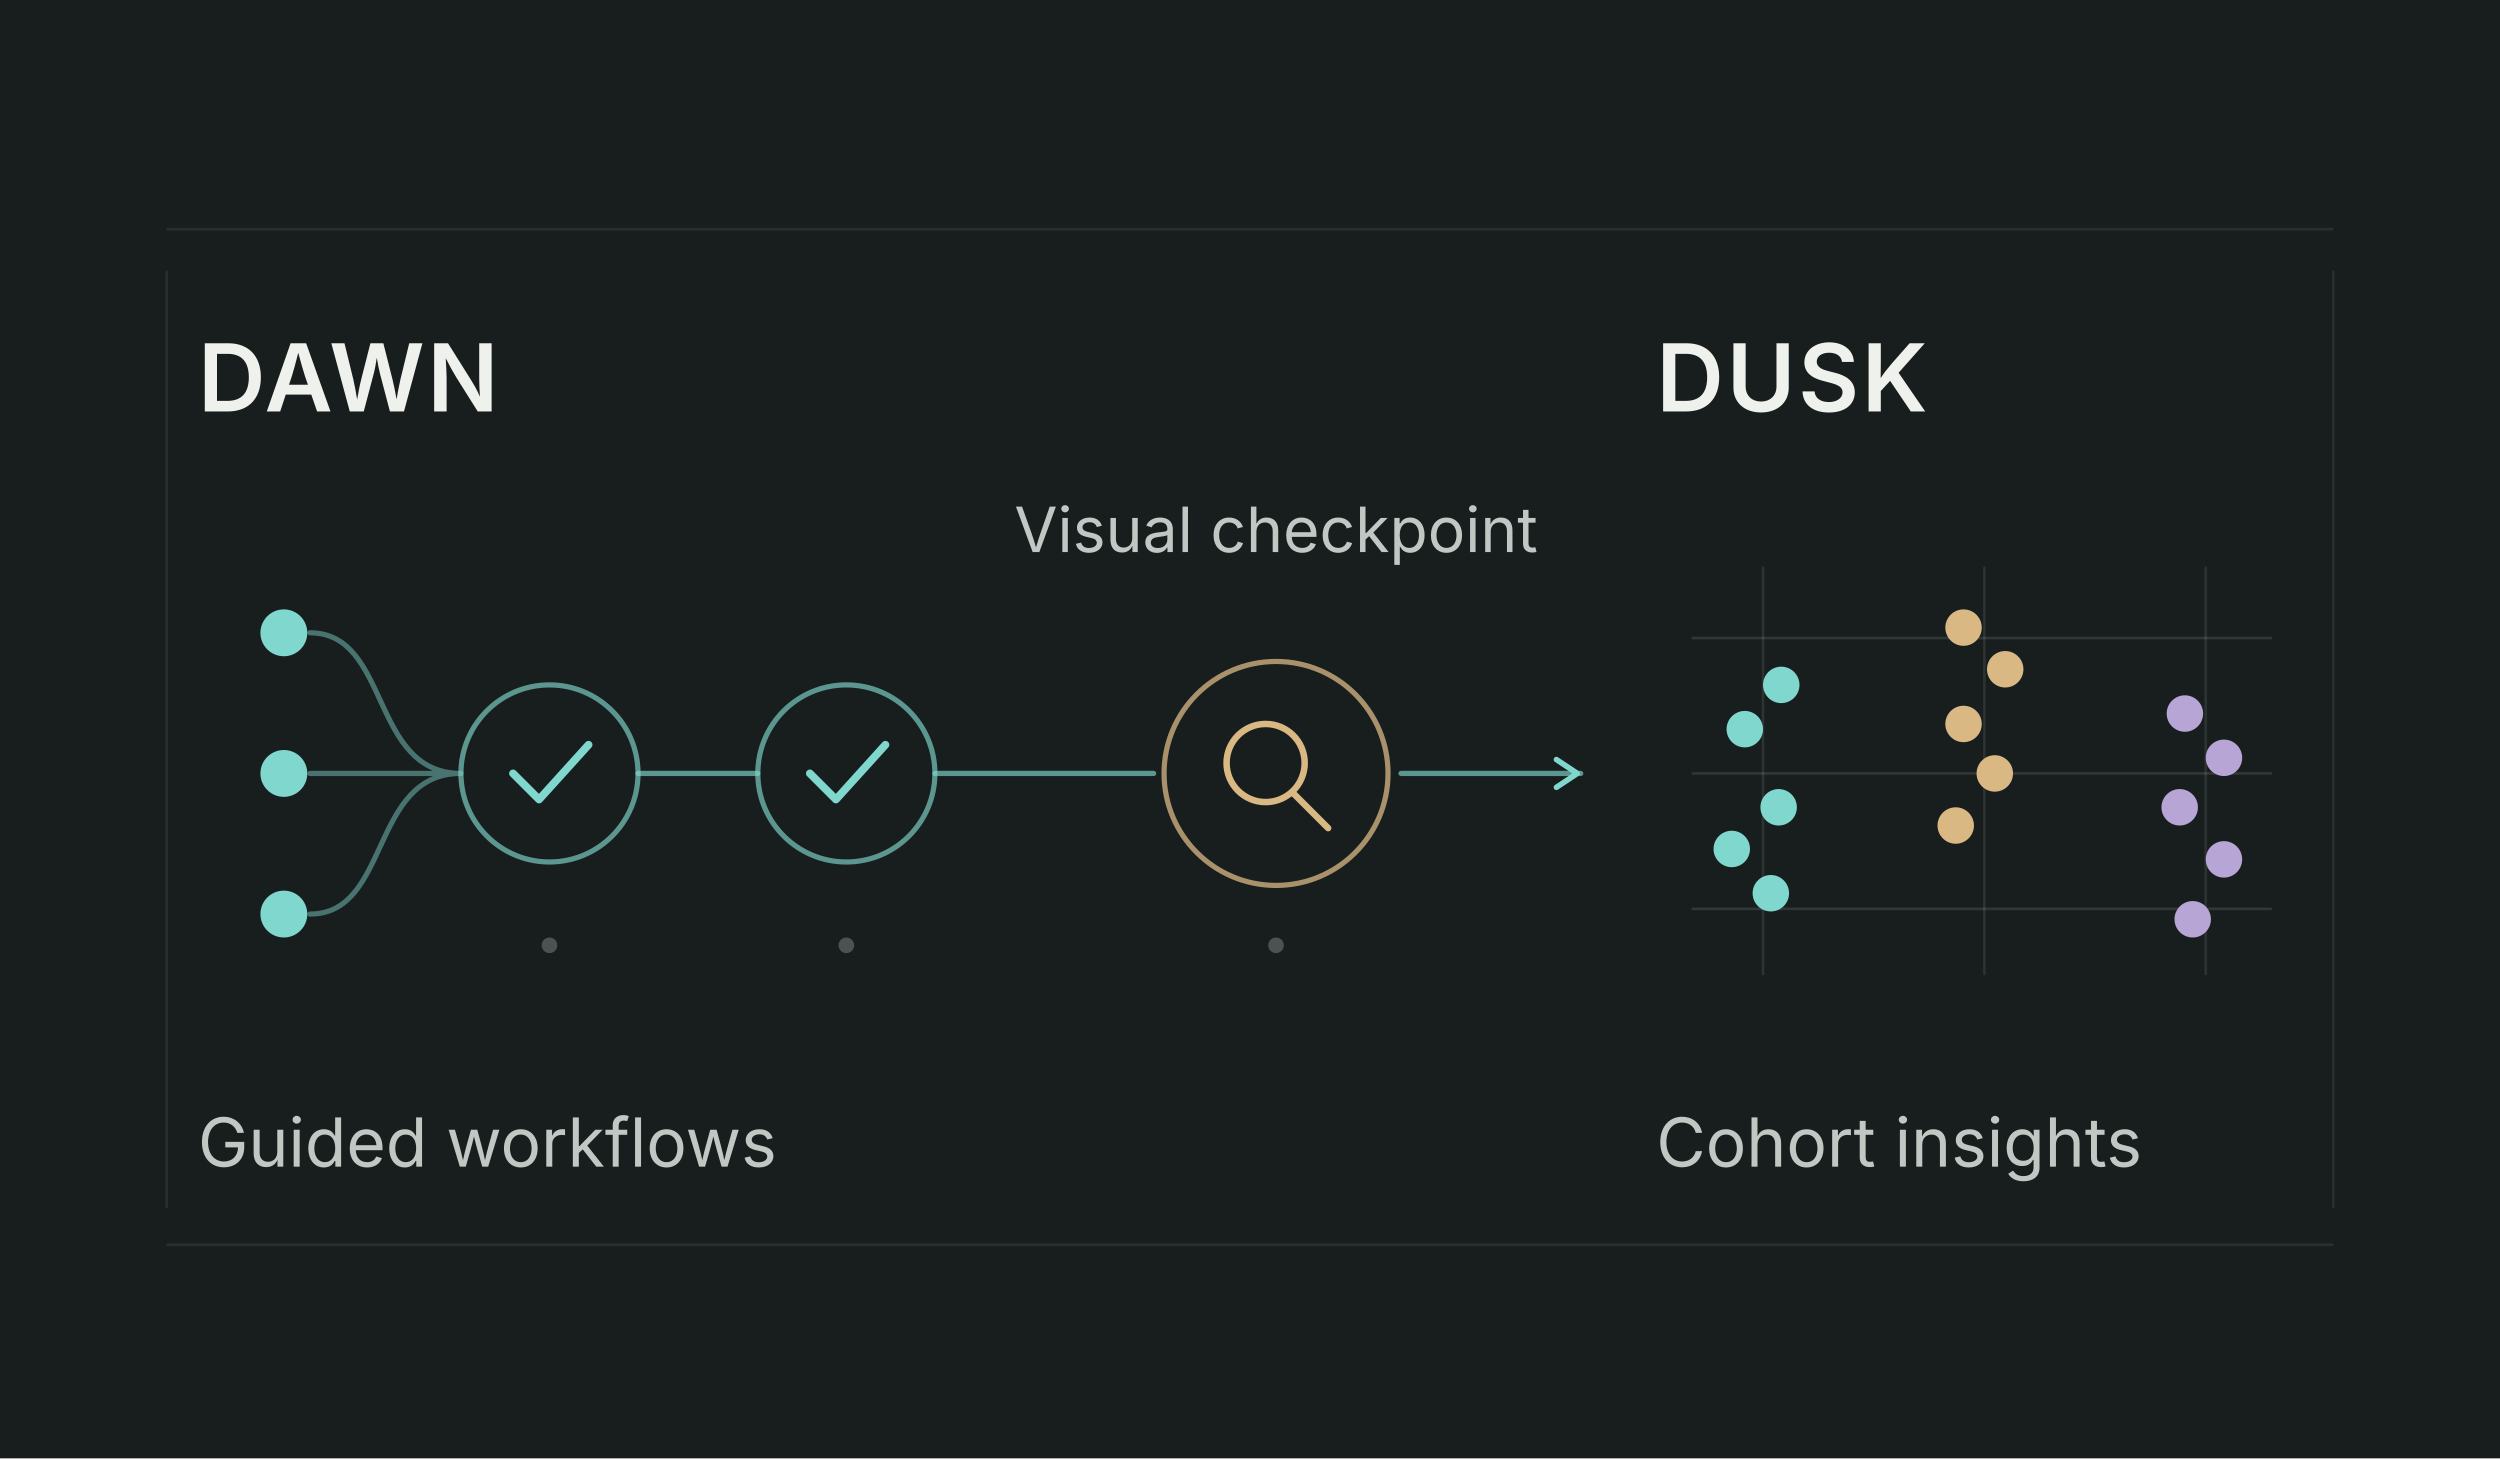
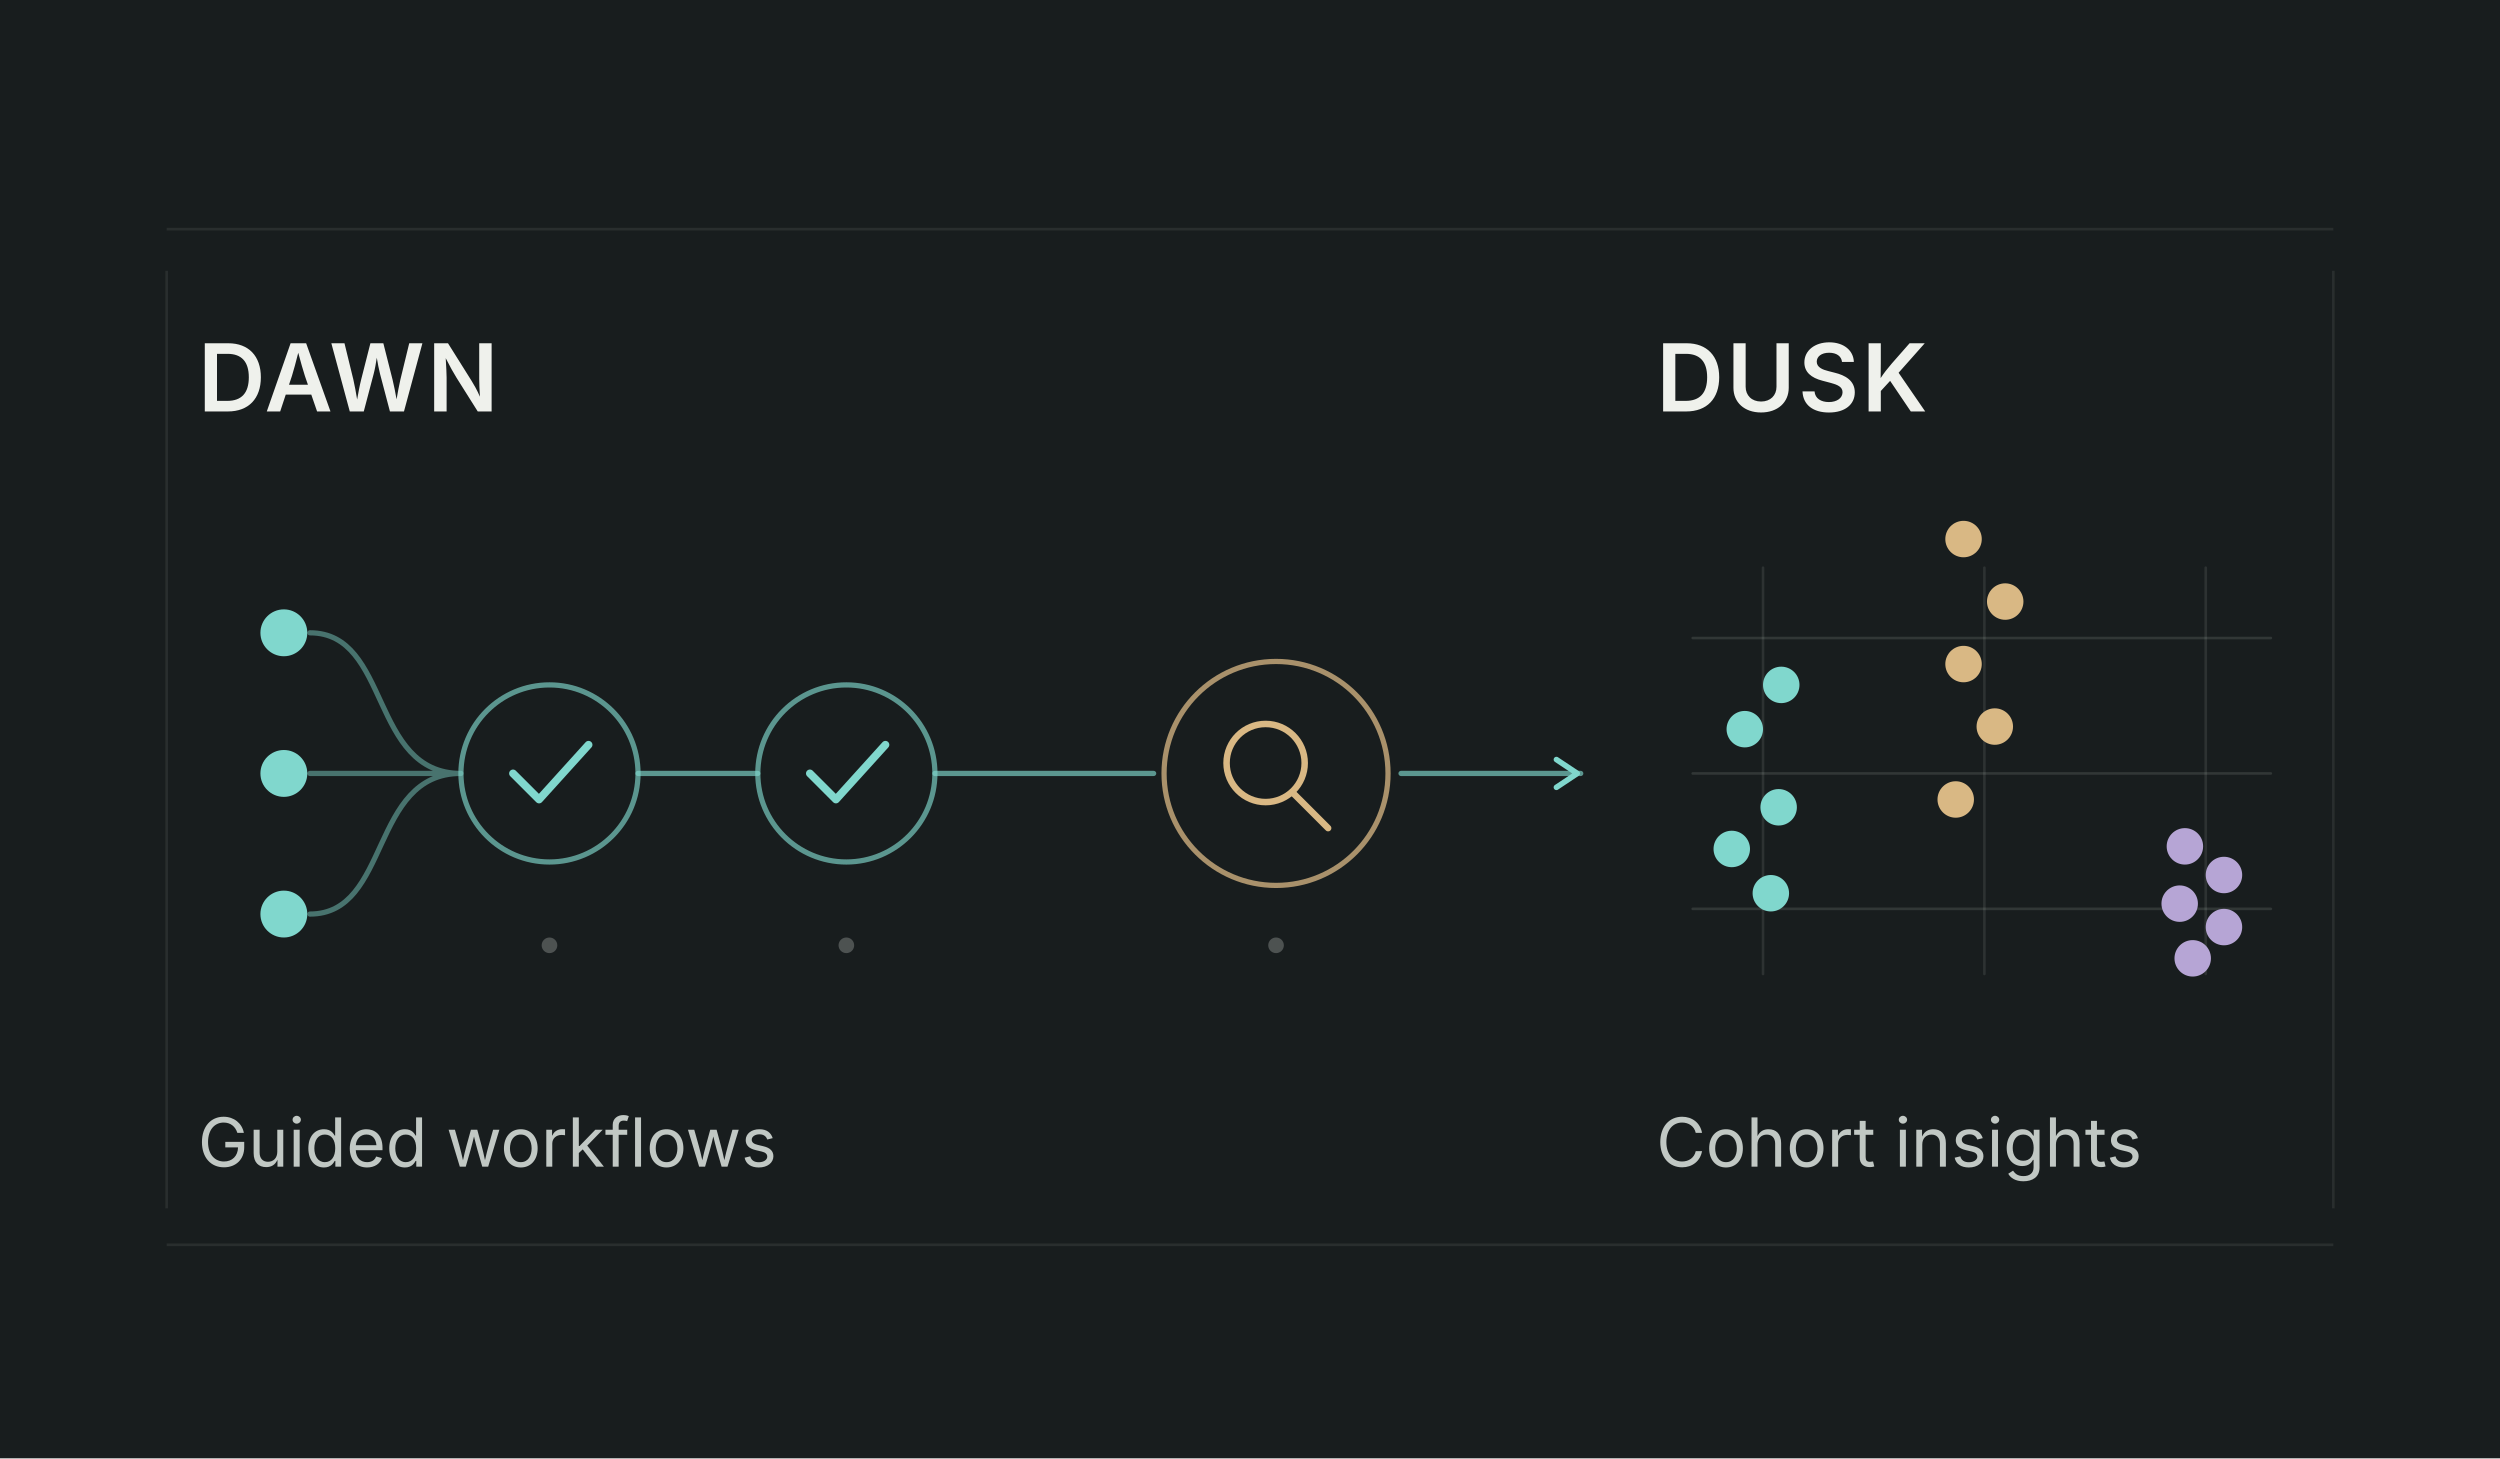
<svg xmlns="http://www.w3.org/2000/svg" width="960" height="560" viewBox="0 0 960 560" role="img" aria-labelledby="title description">
  <defs>
    <marker id="arrow" viewBox="0 0 12 12" refX="9" refY="6" markerWidth="8" markerHeight="8" orient="auto-start-reverse">
      <path d="M2 2 8 6 2 10" fill="none" stroke="#80d7cd" stroke-width="1.6" stroke-linecap="round" stroke-linejoin="round" />
    </marker>
  </defs>
  <rect width="960" height="560" fill="#181d1e" />
  <g fill="none" stroke="#eff1ec" stroke-opacity=".08" stroke-width="1">
    <path d="M64 88H896M64 478H896" />
    <path d="M64 104V464M896 104V464" />
  </g>
  <g font-family="system-ui, -apple-system, BlinkMacSystemFont, 'Segoe UI', sans-serif">
    <text x="76" y="158" fill="#eff1ec" font-size="36" font-weight="600" letter-spacing="1">DAWN</text>
    <text x="636" y="158" fill="#eff1ec" font-size="36" font-weight="600" letter-spacing="1">DUSK</text>
    <text x="76" y="448" fill="#c1c8c4" font-size="26">Guided workflows</text>
    <text x="636" y="448" fill="#c1c8c4" font-size="26">Cohort insights</text>
-     <text x="490" y="212" fill="#c1c8c4" font-size="24" text-anchor="middle">Visual checkpoint</text>
  </g>
  <g fill="none" stroke-linecap="round" stroke-linejoin="round">
    <path d="M119 243C150 243 142 297 177 297M119 297H177M119 351C150 351 142 297 177 297" stroke="#80d7cd" stroke-opacity=".46" stroke-width="2" />
    <path d="M245 297H291M359 297H443M538 297H607" stroke="#80d7cd" stroke-opacity=".65" stroke-width="2" marker-end="url(#arrow)" />
    <circle cx="211" cy="297" r="34" stroke="#80d7cd" stroke-opacity=".65" stroke-width="2" />
    <circle cx="325" cy="297" r="34" stroke="#80d7cd" stroke-opacity=".65" stroke-width="2" />
    <circle cx="490" cy="297" r="43" stroke="#d9b884" stroke-opacity=".75" stroke-width="2" />
    <path d="m197 297 10 10 19-21M311 297l10 10 19-21" stroke="#80d7cd" stroke-width="3" />
    <circle cx="486" cy="293" r="15" stroke="#d9b884" stroke-width="2.5" />
    <path d="m497 305 13 13" stroke="#d9b884" stroke-width="2.5" />
    <path d="M650 245H872M650 297H872M650 349H872" stroke="#eff1ec" stroke-opacity=".12" stroke-width="1" />
    <path d="M677 218V374M762 218V374M847 218V374" stroke="#eff1ec" stroke-opacity=".10" stroke-width="1" />
  </g>
  <g fill="#80d7cd">
    <circle cx="109" cy="243" r="9" />
    <circle cx="109" cy="297" r="9" />
    <circle cx="109" cy="351" r="9" />
    <circle cx="670" cy="280" r="7" />
    <circle cx="684" cy="263" r="7" />
    <circle cx="683" cy="310" r="7" />
    <circle cx="665" cy="326" r="7" />
    <circle cx="680" cy="343" r="7" />
  </g>
  <g fill="#d9b884">
-     <circle cx="754" cy="241" r="7" />
-     <circle cx="770" cy="257" r="7" />
-     <circle cx="754" cy="278" r="7" />
-     <circle cx="766" cy="297" r="7" />
-     <circle cx="751" cy="317" r="7" />
+     <circle cx="754" cy="207" r="7" />
+     <circle cx="770" cy="231" r="7" />
+     <circle cx="754" cy="255" r="7" />
+     <circle cx="766" cy="279" r="7" />
+     <circle cx="751" cy="307" r="7" />
  </g>
  <g fill="#b6a5d5">
-     <circle cx="839" cy="274" r="7" />
-     <circle cx="854" cy="291" r="7" />
-     <circle cx="837" cy="310" r="7" />
-     <circle cx="854" cy="330" r="7" />
-     <circle cx="842" cy="353" r="7" />
+     <circle cx="839" cy="325" r="7" />
+     <circle cx="854" cy="336" r="7" />
+     <circle cx="837" cy="347" r="7" />
+     <circle cx="854" cy="356" r="7" />
+     <circle cx="842" cy="368" r="7" />
  </g>
  <g fill="#eff1ec" fill-opacity=".25">
    <circle cx="211" cy="363" r="3" />
    <circle cx="325" cy="363" r="3" />
    <circle cx="490" cy="363" r="3" />
  </g>
</svg>
